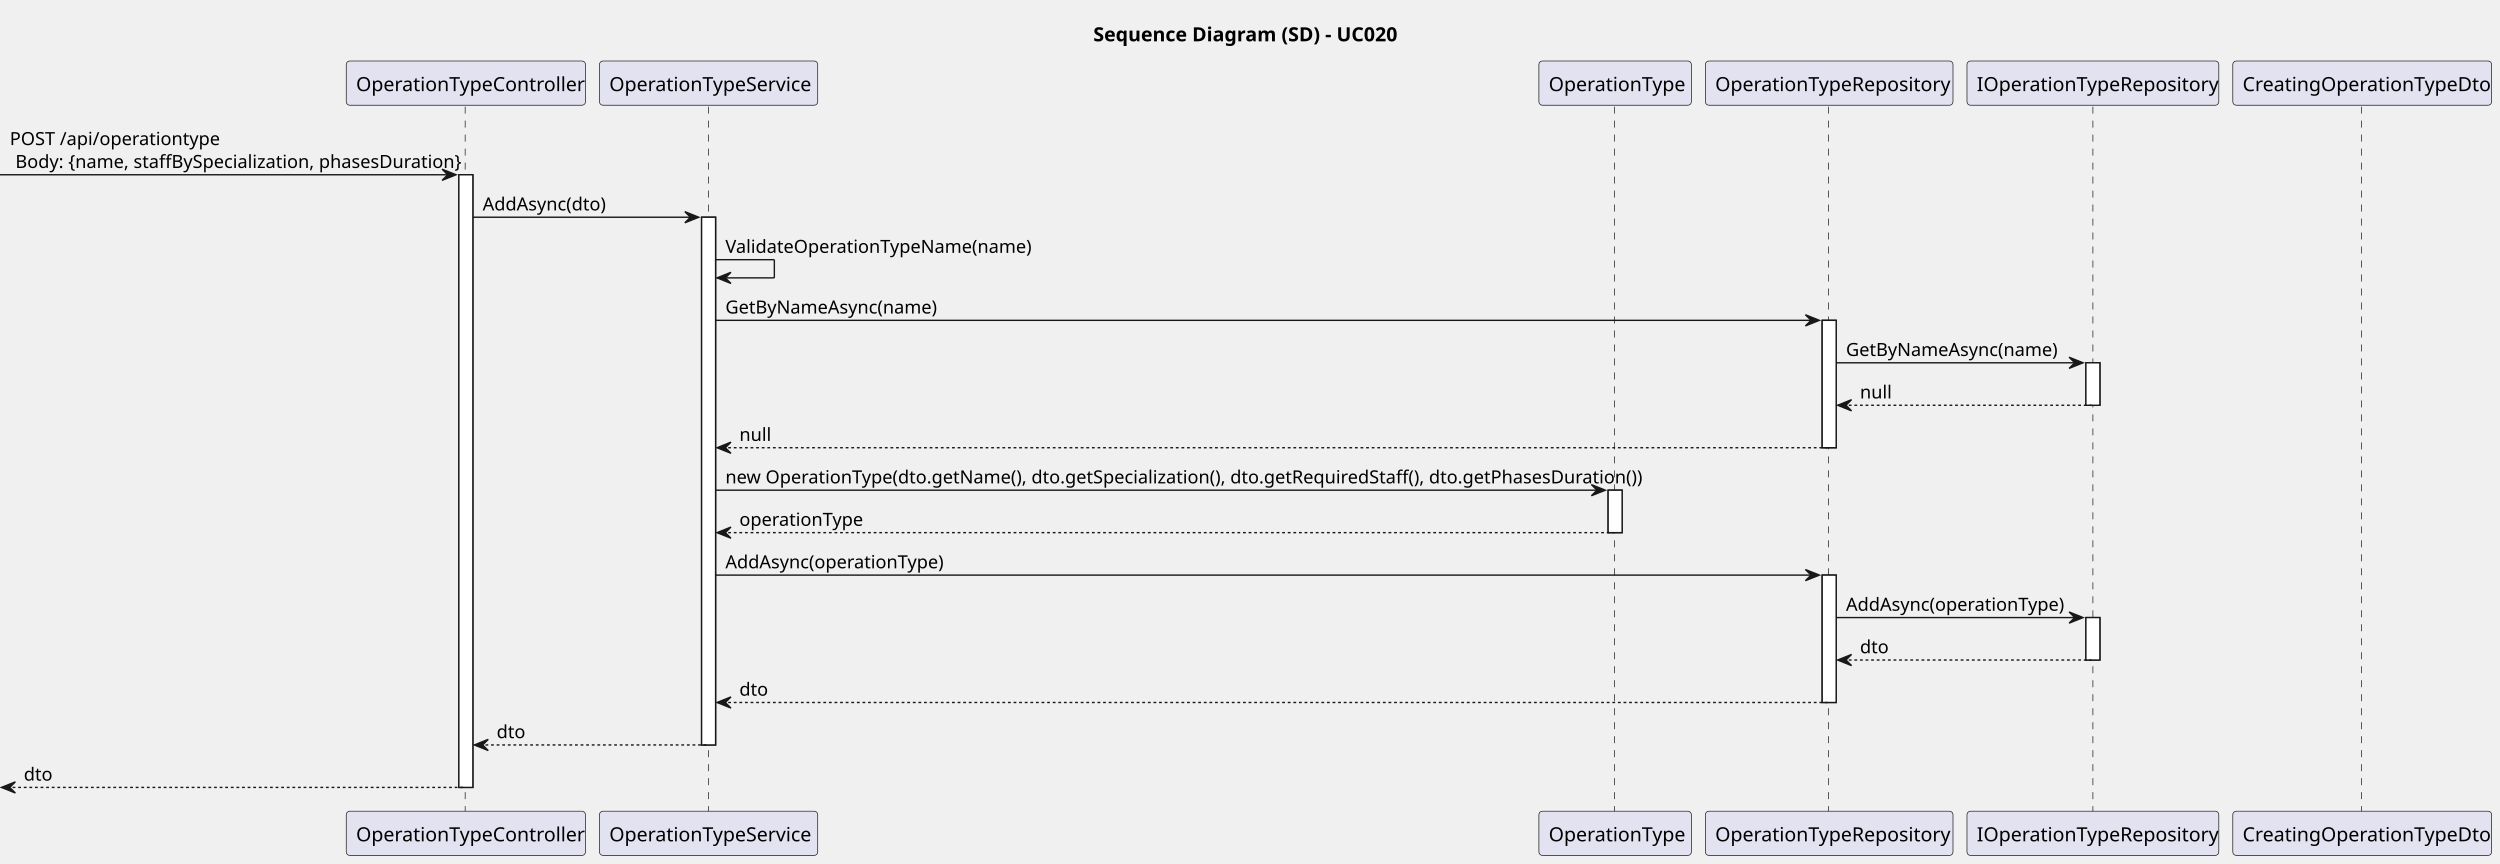
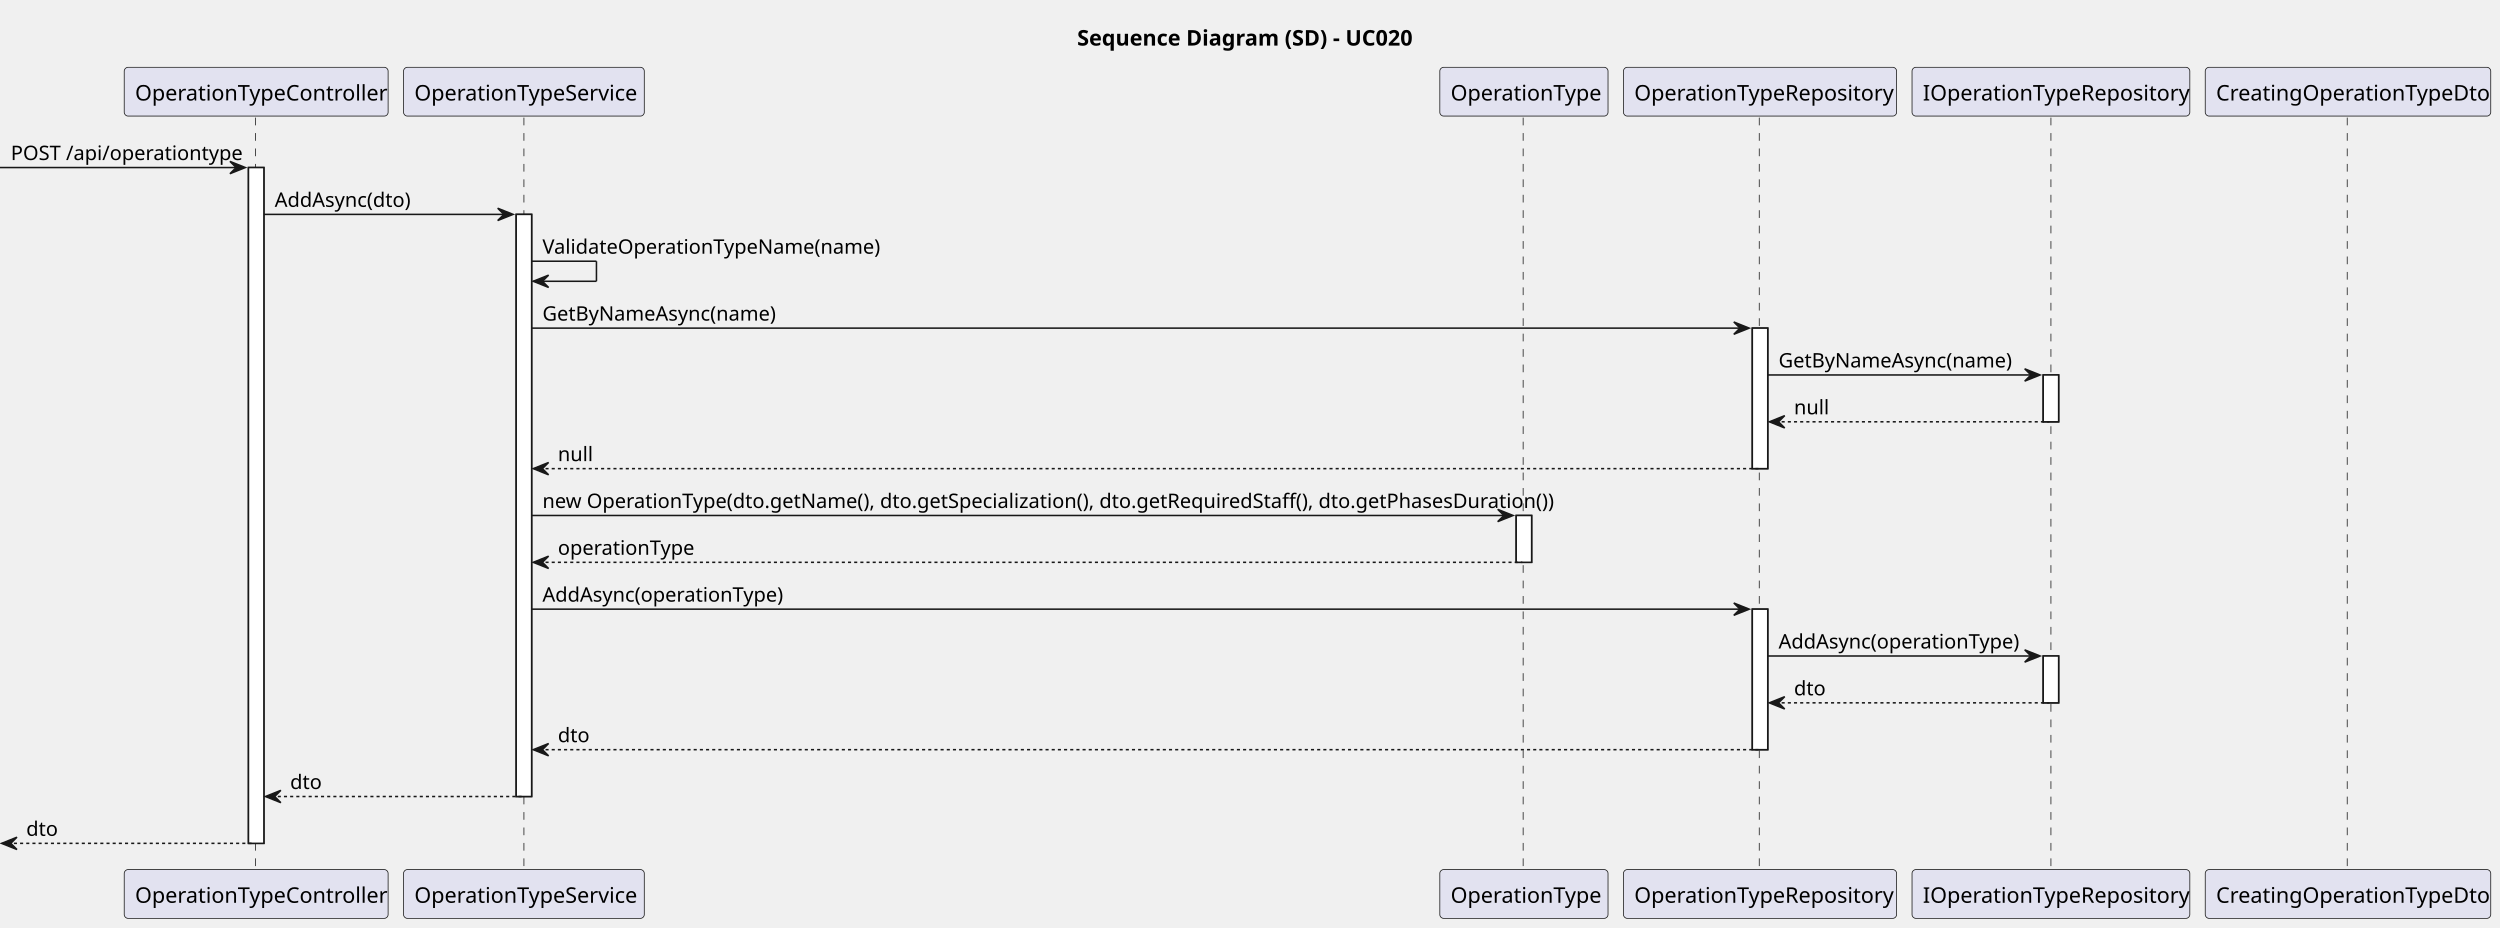
- <svg xmlns="http://www.w3.org/2000/svg" contentStyleType="text/css" height="617px" preserveAspectRatio="none" style="width:1787px;height:617px;background:#FFFFFF;" version="1.1" viewBox="0 0 1787 617" width="1787px" zoomAndPan="magnify">
+ <svg xmlns="http://www.w3.org/2000/svg" contentStyleType="text/css" height="601px" preserveAspectRatio="none" style="width:1620px;height:601px;background:#FFFFFF;" version="1.1" viewBox="0 0 1620 601" width="1620px" zoomAndPan="magnify">
  <defs />
  <g>
-     <text fill="#000000" font-family="sans-serif" font-size="14" font-weight="bold" lengthAdjust="spacing" textLength="222" x="781.5" y="29.533">Sequence Diagram (SD) - UC020</text>
-     <rect fill="#FFFFFF" height="437.922" style="stroke:#181818;stroke-width:1.0;" width="10" x="328" y="124.922" />
-     <rect fill="#FFFFFF" height="377.219" style="stroke:#181818;stroke-width:1.0;" width="10" x="501.5" y="155.273" />
-     <rect fill="#FFFFFF" height="30.352" style="stroke:#181818;stroke-width:1.0;" width="10" x="1149.5" y="350.383" />
-     <rect fill="#FFFFFF" height="91.055" style="stroke:#181818;stroke-width:1.0;" width="10" x="1302.5" y="228.977" />
-     <rect fill="#FFFFFF" height="91.055" style="stroke:#181818;stroke-width:1.0;" width="10" x="1302.5" y="411.086" />
-     <rect fill="#FFFFFF" height="30.352" style="stroke:#181818;stroke-width:1.0;" width="10" x="1491" y="259.328" />
-     <rect fill="#FFFFFF" height="30.352" style="stroke:#181818;stroke-width:1.0;" width="10" x="1491" y="441.438" />
-     <line style="stroke:#181818;stroke-width:0.5;stroke-dasharray:5.0,5.0;" x1="332.5" x2="332.5" y1="76.219" y2="580.844" />
-     <line style="stroke:#181818;stroke-width:0.5;stroke-dasharray:5.0,5.0;" x1="506.5" x2="506.5" y1="76.219" y2="580.844" />
-     <line style="stroke:#181818;stroke-width:0.5;stroke-dasharray:5.0,5.0;" x1="1154" x2="1154" y1="76.219" y2="580.844" />
-     <line style="stroke:#181818;stroke-width:0.5;stroke-dasharray:5.0,5.0;" x1="1307" x2="1307" y1="76.219" y2="580.844" />
-     <line style="stroke:#181818;stroke-width:0.5;stroke-dasharray:5.0,5.0;" x1="1496" x2="1496" y1="76.219" y2="580.844" />
-     <line style="stroke:#181818;stroke-width:0.5;stroke-dasharray:5.0,5.0;" x1="1688" x2="1688" y1="76.219" y2="580.844" />
-     <rect fill="#E2E2F0" height="31.609" rx="2.5" ry="2.5" style="stroke:#181818;stroke-width:0.5;" width="171" x="247.5" y="43.609" />
-     <text fill="#000000" font-family="sans-serif" font-size="14" lengthAdjust="spacing" textLength="157" x="254.5" y="65.143">OperationTypeController</text>
-     <rect fill="#E2E2F0" height="31.609" rx="2.5" ry="2.5" style="stroke:#181818;stroke-width:0.5;" width="171" x="247.5" y="579.844" />
-     <text fill="#000000" font-family="sans-serif" font-size="14" lengthAdjust="spacing" textLength="157" x="254.5" y="601.377">OperationTypeController</text>
-     <rect fill="#E2E2F0" height="31.609" rx="2.5" ry="2.5" style="stroke:#181818;stroke-width:0.5;" width="156" x="428.5" y="43.609" />
-     <text fill="#000000" font-family="sans-serif" font-size="14" lengthAdjust="spacing" textLength="142" x="435.5" y="65.143">OperationTypeService</text>
-     <rect fill="#E2E2F0" height="31.609" rx="2.5" ry="2.5" style="stroke:#181818;stroke-width:0.5;" width="156" x="428.5" y="579.844" />
-     <text fill="#000000" font-family="sans-serif" font-size="14" lengthAdjust="spacing" textLength="142" x="435.5" y="601.377">OperationTypeService</text>
-     <rect fill="#E2E2F0" height="31.609" rx="2.5" ry="2.5" style="stroke:#181818;stroke-width:0.5;" width="109" x="1100" y="43.609" />
-     <text fill="#000000" font-family="sans-serif" font-size="14" lengthAdjust="spacing" textLength="95" x="1107" y="65.143">OperationType</text>
-     <rect fill="#E2E2F0" height="31.609" rx="2.5" ry="2.5" style="stroke:#181818;stroke-width:0.5;" width="109" x="1100" y="579.844" />
-     <text fill="#000000" font-family="sans-serif" font-size="14" lengthAdjust="spacing" textLength="95" x="1107" y="601.377">OperationType</text>
-     <rect fill="#E2E2F0" height="31.609" rx="2.5" ry="2.5" style="stroke:#181818;stroke-width:0.5;" width="177" x="1219" y="43.609" />
-     <text fill="#000000" font-family="sans-serif" font-size="14" lengthAdjust="spacing" textLength="163" x="1226" y="65.143">OperationTypeRepository</text>
-     <rect fill="#E2E2F0" height="31.609" rx="2.5" ry="2.5" style="stroke:#181818;stroke-width:0.5;" width="177" x="1219" y="579.844" />
-     <text fill="#000000" font-family="sans-serif" font-size="14" lengthAdjust="spacing" textLength="163" x="1226" y="601.377">OperationTypeRepository</text>
-     <rect fill="#E2E2F0" height="31.609" rx="2.5" ry="2.5" style="stroke:#181818;stroke-width:0.5;" width="180" x="1406" y="43.609" />
-     <text fill="#000000" font-family="sans-serif" font-size="14" lengthAdjust="spacing" textLength="166" x="1413" y="65.143">IOperationTypeRepository</text>
-     <rect fill="#E2E2F0" height="31.609" rx="2.5" ry="2.5" style="stroke:#181818;stroke-width:0.5;" width="180" x="1406" y="579.844" />
-     <text fill="#000000" font-family="sans-serif" font-size="14" lengthAdjust="spacing" textLength="166" x="1413" y="601.377">IOperationTypeRepository</text>
-     <rect fill="#E2E2F0" height="31.609" rx="2.5" ry="2.5" style="stroke:#181818;stroke-width:0.5;" width="185" x="1596" y="43.609" />
-     <text fill="#000000" font-family="sans-serif" font-size="14" lengthAdjust="spacing" textLength="171" x="1603" y="65.143">CreatingOperationTypeDto</text>
-     <rect fill="#E2E2F0" height="31.609" rx="2.5" ry="2.5" style="stroke:#181818;stroke-width:0.5;" width="185" x="1596" y="579.844" />
-     <text fill="#000000" font-family="sans-serif" font-size="14" lengthAdjust="spacing" textLength="171" x="1603" y="601.377">CreatingOperationTypeDto</text>
-     <rect fill="#FFFFFF" height="437.922" style="stroke:#181818;stroke-width:1.0;" width="10" x="328" y="124.922" />
-     <rect fill="#FFFFFF" height="377.219" style="stroke:#181818;stroke-width:1.0;" width="10" x="501.5" y="155.273" />
-     <rect fill="#FFFFFF" height="30.352" style="stroke:#181818;stroke-width:1.0;" width="10" x="1149.5" y="350.383" />
-     <rect fill="#FFFFFF" height="91.055" style="stroke:#181818;stroke-width:1.0;" width="10" x="1302.5" y="228.977" />
-     <rect fill="#FFFFFF" height="91.055" style="stroke:#181818;stroke-width:1.0;" width="10" x="1302.5" y="411.086" />
-     <rect fill="#FFFFFF" height="30.352" style="stroke:#181818;stroke-width:1.0;" width="10" x="1491" y="259.328" />
-     <rect fill="#FFFFFF" height="30.352" style="stroke:#181818;stroke-width:1.0;" width="10" x="1491" y="441.438" />
-     <polygon fill="#181818" points="316,120.922,326,124.922,316,128.922,320,124.922" style="stroke:#181818;stroke-width:1.0;" />
-     <line style="stroke:#181818;stroke-width:1.0;" x1="0" x2="322" y1="124.922" y2="124.922" />
+     <text fill="#000000" font-family="sans-serif" font-size="14" font-weight="bold" lengthAdjust="spacing" textLength="222" x="698" y="29.533">Sequence Diagram (SD) - UC020</text>
+     <rect fill="#FFFFFF" height="437.922" style="stroke:#181818;stroke-width:1.0;" width="10" x="161" y="108.57" />
+     <rect fill="#FFFFFF" height="377.219" style="stroke:#181818;stroke-width:1.0;" width="10" x="334.5" y="138.922" />
+     <rect fill="#FFFFFF" height="30.352" style="stroke:#181818;stroke-width:1.0;" width="10" x="982.5" y="334.031" />
+     <rect fill="#FFFFFF" height="91.055" style="stroke:#181818;stroke-width:1.0;" width="10" x="1135.5" y="212.625" />
+     <rect fill="#FFFFFF" height="91.055" style="stroke:#181818;stroke-width:1.0;" width="10" x="1135.5" y="394.734" />
+     <rect fill="#FFFFFF" height="30.352" style="stroke:#181818;stroke-width:1.0;" width="10" x="1324" y="242.977" />
+     <rect fill="#FFFFFF" height="30.352" style="stroke:#181818;stroke-width:1.0;" width="10" x="1324" y="425.086" />
+     <line style="stroke:#181818;stroke-width:0.5;stroke-dasharray:5.0,5.0;" x1="165.5" x2="165.5" y1="76.219" y2="564.492" />
+     <line style="stroke:#181818;stroke-width:0.5;stroke-dasharray:5.0,5.0;" x1="339.5" x2="339.5" y1="76.219" y2="564.492" />
+     <line style="stroke:#181818;stroke-width:0.5;stroke-dasharray:5.0,5.0;" x1="987" x2="987" y1="76.219" y2="564.492" />
+     <line style="stroke:#181818;stroke-width:0.5;stroke-dasharray:5.0,5.0;" x1="1140" x2="1140" y1="76.219" y2="564.492" />
+     <line style="stroke:#181818;stroke-width:0.5;stroke-dasharray:5.0,5.0;" x1="1329" x2="1329" y1="76.219" y2="564.492" />
+     <line style="stroke:#181818;stroke-width:0.5;stroke-dasharray:5.0,5.0;" x1="1521" x2="1521" y1="76.219" y2="564.492" />
+     <rect fill="#E2E2F0" height="31.609" rx="2.5" ry="2.5" style="stroke:#181818;stroke-width:0.5;" width="171" x="80.5" y="43.609" />
+     <text fill="#000000" font-family="sans-serif" font-size="14" lengthAdjust="spacing" textLength="157" x="87.5" y="65.143">OperationTypeController</text>
+     <rect fill="#E2E2F0" height="31.609" rx="2.5" ry="2.5" style="stroke:#181818;stroke-width:0.5;" width="171" x="80.5" y="563.492" />
+     <text fill="#000000" font-family="sans-serif" font-size="14" lengthAdjust="spacing" textLength="157" x="87.5" y="585.025">OperationTypeController</text>
+     <rect fill="#E2E2F0" height="31.609" rx="2.5" ry="2.5" style="stroke:#181818;stroke-width:0.5;" width="156" x="261.5" y="43.609" />
+     <text fill="#000000" font-family="sans-serif" font-size="14" lengthAdjust="spacing" textLength="142" x="268.5" y="65.143">OperationTypeService</text>
+     <rect fill="#E2E2F0" height="31.609" rx="2.5" ry="2.5" style="stroke:#181818;stroke-width:0.5;" width="156" x="261.5" y="563.492" />
+     <text fill="#000000" font-family="sans-serif" font-size="14" lengthAdjust="spacing" textLength="142" x="268.5" y="585.025">OperationTypeService</text>
+     <rect fill="#E2E2F0" height="31.609" rx="2.5" ry="2.5" style="stroke:#181818;stroke-width:0.5;" width="109" x="933" y="43.609" />
+     <text fill="#000000" font-family="sans-serif" font-size="14" lengthAdjust="spacing" textLength="95" x="940" y="65.143">OperationType</text>
+     <rect fill="#E2E2F0" height="31.609" rx="2.5" ry="2.5" style="stroke:#181818;stroke-width:0.5;" width="109" x="933" y="563.492" />
+     <text fill="#000000" font-family="sans-serif" font-size="14" lengthAdjust="spacing" textLength="95" x="940" y="585.025">OperationType</text>
+     <rect fill="#E2E2F0" height="31.609" rx="2.5" ry="2.5" style="stroke:#181818;stroke-width:0.5;" width="177" x="1052" y="43.609" />
+     <text fill="#000000" font-family="sans-serif" font-size="14" lengthAdjust="spacing" textLength="163" x="1059" y="65.143">OperationTypeRepository</text>
+     <rect fill="#E2E2F0" height="31.609" rx="2.5" ry="2.5" style="stroke:#181818;stroke-width:0.5;" width="177" x="1052" y="563.492" />
+     <text fill="#000000" font-family="sans-serif" font-size="14" lengthAdjust="spacing" textLength="163" x="1059" y="585.025">OperationTypeRepository</text>
+     <rect fill="#E2E2F0" height="31.609" rx="2.5" ry="2.5" style="stroke:#181818;stroke-width:0.5;" width="180" x="1239" y="43.609" />
+     <text fill="#000000" font-family="sans-serif" font-size="14" lengthAdjust="spacing" textLength="166" x="1246" y="65.143">IOperationTypeRepository</text>
+     <rect fill="#E2E2F0" height="31.609" rx="2.5" ry="2.5" style="stroke:#181818;stroke-width:0.5;" width="180" x="1239" y="563.492" />
+     <text fill="#000000" font-family="sans-serif" font-size="14" lengthAdjust="spacing" textLength="166" x="1246" y="585.025">IOperationTypeRepository</text>
+     <rect fill="#E2E2F0" height="31.609" rx="2.5" ry="2.5" style="stroke:#181818;stroke-width:0.5;" width="185" x="1429" y="43.609" />
+     <text fill="#000000" font-family="sans-serif" font-size="14" lengthAdjust="spacing" textLength="171" x="1436" y="65.143">CreatingOperationTypeDto</text>
+     <rect fill="#E2E2F0" height="31.609" rx="2.5" ry="2.5" style="stroke:#181818;stroke-width:0.5;" width="185" x="1429" y="563.492" />
+     <text fill="#000000" font-family="sans-serif" font-size="14" lengthAdjust="spacing" textLength="171" x="1436" y="585.025">CreatingOperationTypeDto</text>
+     <rect fill="#FFFFFF" height="437.922" style="stroke:#181818;stroke-width:1.0;" width="10" x="161" y="108.57" />
+     <rect fill="#FFFFFF" height="377.219" style="stroke:#181818;stroke-width:1.0;" width="10" x="334.5" y="138.922" />
+     <rect fill="#FFFFFF" height="30.352" style="stroke:#181818;stroke-width:1.0;" width="10" x="982.5" y="334.031" />
+     <rect fill="#FFFFFF" height="91.055" style="stroke:#181818;stroke-width:1.0;" width="10" x="1135.5" y="212.625" />
+     <rect fill="#FFFFFF" height="91.055" style="stroke:#181818;stroke-width:1.0;" width="10" x="1135.5" y="394.734" />
+     <rect fill="#FFFFFF" height="30.352" style="stroke:#181818;stroke-width:1.0;" width="10" x="1324" y="242.977" />
+     <rect fill="#FFFFFF" height="30.352" style="stroke:#181818;stroke-width:1.0;" width="10" x="1324" y="425.086" />
+     <polygon fill="#181818" points="149,104.57,159,108.57,149,112.57,153,108.57" style="stroke:#181818;stroke-width:1.0;" />
+     <line style="stroke:#181818;stroke-width:1.0;" x1="0" x2="155" y1="108.57" y2="108.57" />
    <text fill="#000000" font-family="sans-serif" font-size="13" lengthAdjust="spacing" textLength="142" x="7" y="103.714">POST /api/operationtype</text>
-     <text fill="#000000" font-family="sans-serif" font-size="13" lengthAdjust="spacing" textLength="305" x="11" y="120.065">Body: {name, staffBySpecialization, phasesDuration}</text>
-     <polygon fill="#181818" points="489.5,151.273,499.5,155.273,489.5,159.273,493.5,155.273" style="stroke:#181818;stroke-width:1.0;" />
-     <line style="stroke:#181818;stroke-width:1.0;" x1="338" x2="495.5" y1="155.273" y2="155.273" />
-     <text fill="#000000" font-family="sans-serif" font-size="13" lengthAdjust="spacing" textLength="86" x="345" y="150.417">AddAsync(dto)</text>
-     <line style="stroke:#181818;stroke-width:1.0;" x1="511.5" x2="553.5" y1="185.625" y2="185.625" />
-     <line style="stroke:#181818;stroke-width:1.0;" x1="553.5" x2="553.5" y1="185.625" y2="198.625" />
-     <line style="stroke:#181818;stroke-width:1.0;" x1="512.5" x2="553.5" y1="198.625" y2="198.625" />
-     <polygon fill="#181818" points="522.5,194.625,512.5,198.625,522.5,202.625,518.5,198.625" style="stroke:#181818;stroke-width:1.0;" />
-     <text fill="#000000" font-family="sans-serif" font-size="13" lengthAdjust="spacing" textLength="205" x="518.5" y="180.769">ValidateOperationTypeName(name)</text>
-     <polygon fill="#181818" points="1290.5,224.977,1300.5,228.977,1290.5,232.977,1294.5,228.977" style="stroke:#181818;stroke-width:1.0;" />
-     <line style="stroke:#181818;stroke-width:1.0;" x1="511.5" x2="1296.5" y1="228.977" y2="228.977" />
-     <text fill="#000000" font-family="sans-serif" font-size="13" lengthAdjust="spacing" textLength="148" x="518.5" y="224.12">GetByNameAsync(name)</text>
-     <polygon fill="#181818" points="1479,255.328,1489,259.328,1479,263.328,1483,259.328" style="stroke:#181818;stroke-width:1.0;" />
-     <line style="stroke:#181818;stroke-width:1.0;" x1="1312.5" x2="1485" y1="259.328" y2="259.328" />
-     <text fill="#000000" font-family="sans-serif" font-size="13" lengthAdjust="spacing" textLength="148" x="1319.5" y="254.472">GetByNameAsync(name)</text>
-     <polygon fill="#181818" points="1323.5,285.68,1313.5,289.68,1323.5,293.68,1319.5,289.68" style="stroke:#181818;stroke-width:1.0;" />
-     <line style="stroke:#181818;stroke-width:1.0;stroke-dasharray:2.0,2.0;" x1="1317.5" x2="1495" y1="289.68" y2="289.68" />
-     <text fill="#000000" font-family="sans-serif" font-size="13" lengthAdjust="spacing" textLength="20" x="1329.5" y="284.823">null</text>
-     <polygon fill="#181818" points="522.5,316.031,512.5,320.031,522.5,324.031,518.5,320.031" style="stroke:#181818;stroke-width:1.0;" />
-     <line style="stroke:#181818;stroke-width:1.0;stroke-dasharray:2.0,2.0;" x1="516.5" x2="1306.5" y1="320.031" y2="320.031" />
-     <text fill="#000000" font-family="sans-serif" font-size="13" lengthAdjust="spacing" textLength="20" x="528.5" y="315.175">null</text>
-     <polygon fill="#181818" points="1137.5,346.383,1147.5,350.383,1137.5,354.383,1141.5,350.383" style="stroke:#181818;stroke-width:1.0;" />
-     <line style="stroke:#181818;stroke-width:1.0;" x1="511.5" x2="1143.5" y1="350.383" y2="350.383" />
-     <text fill="#000000" font-family="sans-serif" font-size="13" lengthAdjust="spacing" textLength="619" x="518.5" y="345.526">new OperationType(dto.getName(), dto.getSpecialization(), dto.getRequiredStaff(), dto.getPhasesDuration())</text>
-     <polygon fill="#181818" points="522.5,376.734,512.5,380.734,522.5,384.734,518.5,380.734" style="stroke:#181818;stroke-width:1.0;" />
-     <line style="stroke:#181818;stroke-width:1.0;stroke-dasharray:2.0,2.0;" x1="516.5" x2="1153.5" y1="380.734" y2="380.734" />
-     <text fill="#000000" font-family="sans-serif" font-size="13" lengthAdjust="spacing" textLength="81" x="528.5" y="375.878">operationType</text>
-     <polygon fill="#181818" points="1290.5,407.086,1300.5,411.086,1290.5,415.086,1294.5,411.086" style="stroke:#181818;stroke-width:1.0;" />
-     <line style="stroke:#181818;stroke-width:1.0;" x1="511.5" x2="1296.5" y1="411.086" y2="411.086" />
-     <text fill="#000000" font-family="sans-serif" font-size="13" lengthAdjust="spacing" textLength="149" x="518.5" y="406.229">AddAsync(operationType)</text>
-     <polygon fill="#181818" points="1479,437.438,1489,441.438,1479,445.438,1483,441.438" style="stroke:#181818;stroke-width:1.0;" />
-     <line style="stroke:#181818;stroke-width:1.0;" x1="1312.5" x2="1485" y1="441.438" y2="441.438" />
-     <text fill="#000000" font-family="sans-serif" font-size="13" lengthAdjust="spacing" textLength="149" x="1319.5" y="436.581">AddAsync(operationType)</text>
-     <polygon fill="#181818" points="1323.5,467.789,1313.5,471.789,1323.5,475.789,1319.5,471.789" style="stroke:#181818;stroke-width:1.0;" />
-     <line style="stroke:#181818;stroke-width:1.0;stroke-dasharray:2.0,2.0;" x1="1317.5" x2="1495" y1="471.789" y2="471.789" />
-     <text fill="#000000" font-family="sans-serif" font-size="13" lengthAdjust="spacing" textLength="18" x="1329.5" y="466.933">dto</text>
-     <polygon fill="#181818" points="522.5,498.141,512.5,502.141,522.5,506.141,518.5,502.141" style="stroke:#181818;stroke-width:1.0;" />
-     <line style="stroke:#181818;stroke-width:1.0;stroke-dasharray:2.0,2.0;" x1="516.5" x2="1306.5" y1="502.141" y2="502.141" />
-     <text fill="#000000" font-family="sans-serif" font-size="13" lengthAdjust="spacing" textLength="18" x="528.5" y="497.284">dto</text>
-     <polygon fill="#181818" points="349,528.492,339,532.492,349,536.492,345,532.492" style="stroke:#181818;stroke-width:1.0;" />
-     <line style="stroke:#181818;stroke-width:1.0;stroke-dasharray:2.0,2.0;" x1="343" x2="505.5" y1="532.492" y2="532.492" />
-     <text fill="#000000" font-family="sans-serif" font-size="13" lengthAdjust="spacing" textLength="18" x="355" y="527.636">dto</text>
-     <polygon fill="#181818" points="11,558.844,1,562.844,11,566.844,7,562.844" style="stroke:#181818;stroke-width:1.0;" />
-     <line style="stroke:#181818;stroke-width:1.0;stroke-dasharray:2.0,2.0;" x1="5" x2="332" y1="562.844" y2="562.844" />
-     <text fill="#000000" font-family="sans-serif" font-size="13" lengthAdjust="spacing" textLength="18" x="17" y="557.987">dto</text>
+     <polygon fill="#181818" points="322.5,134.922,332.5,138.922,322.5,142.922,326.5,138.922" style="stroke:#181818;stroke-width:1.0;" />
+     <line style="stroke:#181818;stroke-width:1.0;" x1="171" x2="328.5" y1="138.922" y2="138.922" />
+     <text fill="#000000" font-family="sans-serif" font-size="13" lengthAdjust="spacing" textLength="86" x="178" y="134.065">AddAsync(dto)</text>
+     <line style="stroke:#181818;stroke-width:1.0;" x1="344.5" x2="386.5" y1="169.273" y2="169.273" />
+     <line style="stroke:#181818;stroke-width:1.0;" x1="386.5" x2="386.5" y1="169.273" y2="182.273" />
+     <line style="stroke:#181818;stroke-width:1.0;" x1="345.5" x2="386.5" y1="182.273" y2="182.273" />
+     <polygon fill="#181818" points="355.5,178.273,345.5,182.273,355.5,186.273,351.5,182.273" style="stroke:#181818;stroke-width:1.0;" />
+     <text fill="#000000" font-family="sans-serif" font-size="13" lengthAdjust="spacing" textLength="205" x="351.5" y="164.417">ValidateOperationTypeName(name)</text>
+     <polygon fill="#181818" points="1123.5,208.625,1133.5,212.625,1123.5,216.625,1127.5,212.625" style="stroke:#181818;stroke-width:1.0;" />
+     <line style="stroke:#181818;stroke-width:1.0;" x1="344.5" x2="1129.5" y1="212.625" y2="212.625" />
+     <text fill="#000000" font-family="sans-serif" font-size="13" lengthAdjust="spacing" textLength="148" x="351.5" y="207.769">GetByNameAsync(name)</text>
+     <polygon fill="#181818" points="1312,238.977,1322,242.977,1312,246.977,1316,242.977" style="stroke:#181818;stroke-width:1.0;" />
+     <line style="stroke:#181818;stroke-width:1.0;" x1="1145.5" x2="1318" y1="242.977" y2="242.977" />
+     <text fill="#000000" font-family="sans-serif" font-size="13" lengthAdjust="spacing" textLength="148" x="1152.5" y="238.12">GetByNameAsync(name)</text>
+     <polygon fill="#181818" points="1156.5,269.328,1146.5,273.328,1156.5,277.328,1152.5,273.328" style="stroke:#181818;stroke-width:1.0;" />
+     <line style="stroke:#181818;stroke-width:1.0;stroke-dasharray:2.0,2.0;" x1="1150.5" x2="1328" y1="273.328" y2="273.328" />
+     <text fill="#000000" font-family="sans-serif" font-size="13" lengthAdjust="spacing" textLength="20" x="1162.5" y="268.472">null</text>
+     <polygon fill="#181818" points="355.5,299.68,345.5,303.68,355.5,307.68,351.5,303.68" style="stroke:#181818;stroke-width:1.0;" />
+     <line style="stroke:#181818;stroke-width:1.0;stroke-dasharray:2.0,2.0;" x1="349.5" x2="1139.5" y1="303.68" y2="303.68" />
+     <text fill="#000000" font-family="sans-serif" font-size="13" lengthAdjust="spacing" textLength="20" x="361.5" y="298.823">null</text>
+     <polygon fill="#181818" points="970.5,330.031,980.5,334.031,970.5,338.031,974.5,334.031" style="stroke:#181818;stroke-width:1.0;" />
+     <line style="stroke:#181818;stroke-width:1.0;" x1="344.5" x2="976.5" y1="334.031" y2="334.031" />
+     <text fill="#000000" font-family="sans-serif" font-size="13" lengthAdjust="spacing" textLength="619" x="351.5" y="329.175">new OperationType(dto.getName(), dto.getSpecialization(), dto.getRequiredStaff(), dto.getPhasesDuration())</text>
+     <polygon fill="#181818" points="355.5,360.383,345.5,364.383,355.5,368.383,351.5,364.383" style="stroke:#181818;stroke-width:1.0;" />
+     <line style="stroke:#181818;stroke-width:1.0;stroke-dasharray:2.0,2.0;" x1="349.5" x2="986.5" y1="364.383" y2="364.383" />
+     <text fill="#000000" font-family="sans-serif" font-size="13" lengthAdjust="spacing" textLength="81" x="361.5" y="359.526">operationType</text>
+     <polygon fill="#181818" points="1123.5,390.734,1133.5,394.734,1123.5,398.734,1127.5,394.734" style="stroke:#181818;stroke-width:1.0;" />
+     <line style="stroke:#181818;stroke-width:1.0;" x1="344.5" x2="1129.5" y1="394.734" y2="394.734" />
+     <text fill="#000000" font-family="sans-serif" font-size="13" lengthAdjust="spacing" textLength="149" x="351.5" y="389.878">AddAsync(operationType)</text>
+     <polygon fill="#181818" points="1312,421.086,1322,425.086,1312,429.086,1316,425.086" style="stroke:#181818;stroke-width:1.0;" />
+     <line style="stroke:#181818;stroke-width:1.0;" x1="1145.5" x2="1318" y1="425.086" y2="425.086" />
+     <text fill="#000000" font-family="sans-serif" font-size="13" lengthAdjust="spacing" textLength="149" x="1152.5" y="420.229">AddAsync(operationType)</text>
+     <polygon fill="#181818" points="1156.5,451.438,1146.5,455.438,1156.5,459.438,1152.5,455.438" style="stroke:#181818;stroke-width:1.0;" />
+     <line style="stroke:#181818;stroke-width:1.0;stroke-dasharray:2.0,2.0;" x1="1150.5" x2="1328" y1="455.438" y2="455.438" />
+     <text fill="#000000" font-family="sans-serif" font-size="13" lengthAdjust="spacing" textLength="18" x="1162.5" y="450.581">dto</text>
+     <polygon fill="#181818" points="355.5,481.789,345.5,485.789,355.5,489.789,351.5,485.789" style="stroke:#181818;stroke-width:1.0;" />
+     <line style="stroke:#181818;stroke-width:1.0;stroke-dasharray:2.0,2.0;" x1="349.5" x2="1139.5" y1="485.789" y2="485.789" />
+     <text fill="#000000" font-family="sans-serif" font-size="13" lengthAdjust="spacing" textLength="18" x="361.5" y="480.933">dto</text>
+     <polygon fill="#181818" points="182,512.141,172,516.141,182,520.141,178,516.141" style="stroke:#181818;stroke-width:1.0;" />
+     <line style="stroke:#181818;stroke-width:1.0;stroke-dasharray:2.0,2.0;" x1="176" x2="338.5" y1="516.141" y2="516.141" />
+     <text fill="#000000" font-family="sans-serif" font-size="13" lengthAdjust="spacing" textLength="18" x="188" y="511.284">dto</text>
+     <polygon fill="#181818" points="11,542.492,1,546.492,11,550.492,7,546.492" style="stroke:#181818;stroke-width:1.0;" />
+     <line style="stroke:#181818;stroke-width:1.0;stroke-dasharray:2.0,2.0;" x1="5" x2="165" y1="546.492" y2="546.492" />
+     <text fill="#000000" font-family="sans-serif" font-size="13" lengthAdjust="spacing" textLength="18" x="17" y="541.636">dto</text>
  </g>
</svg>
